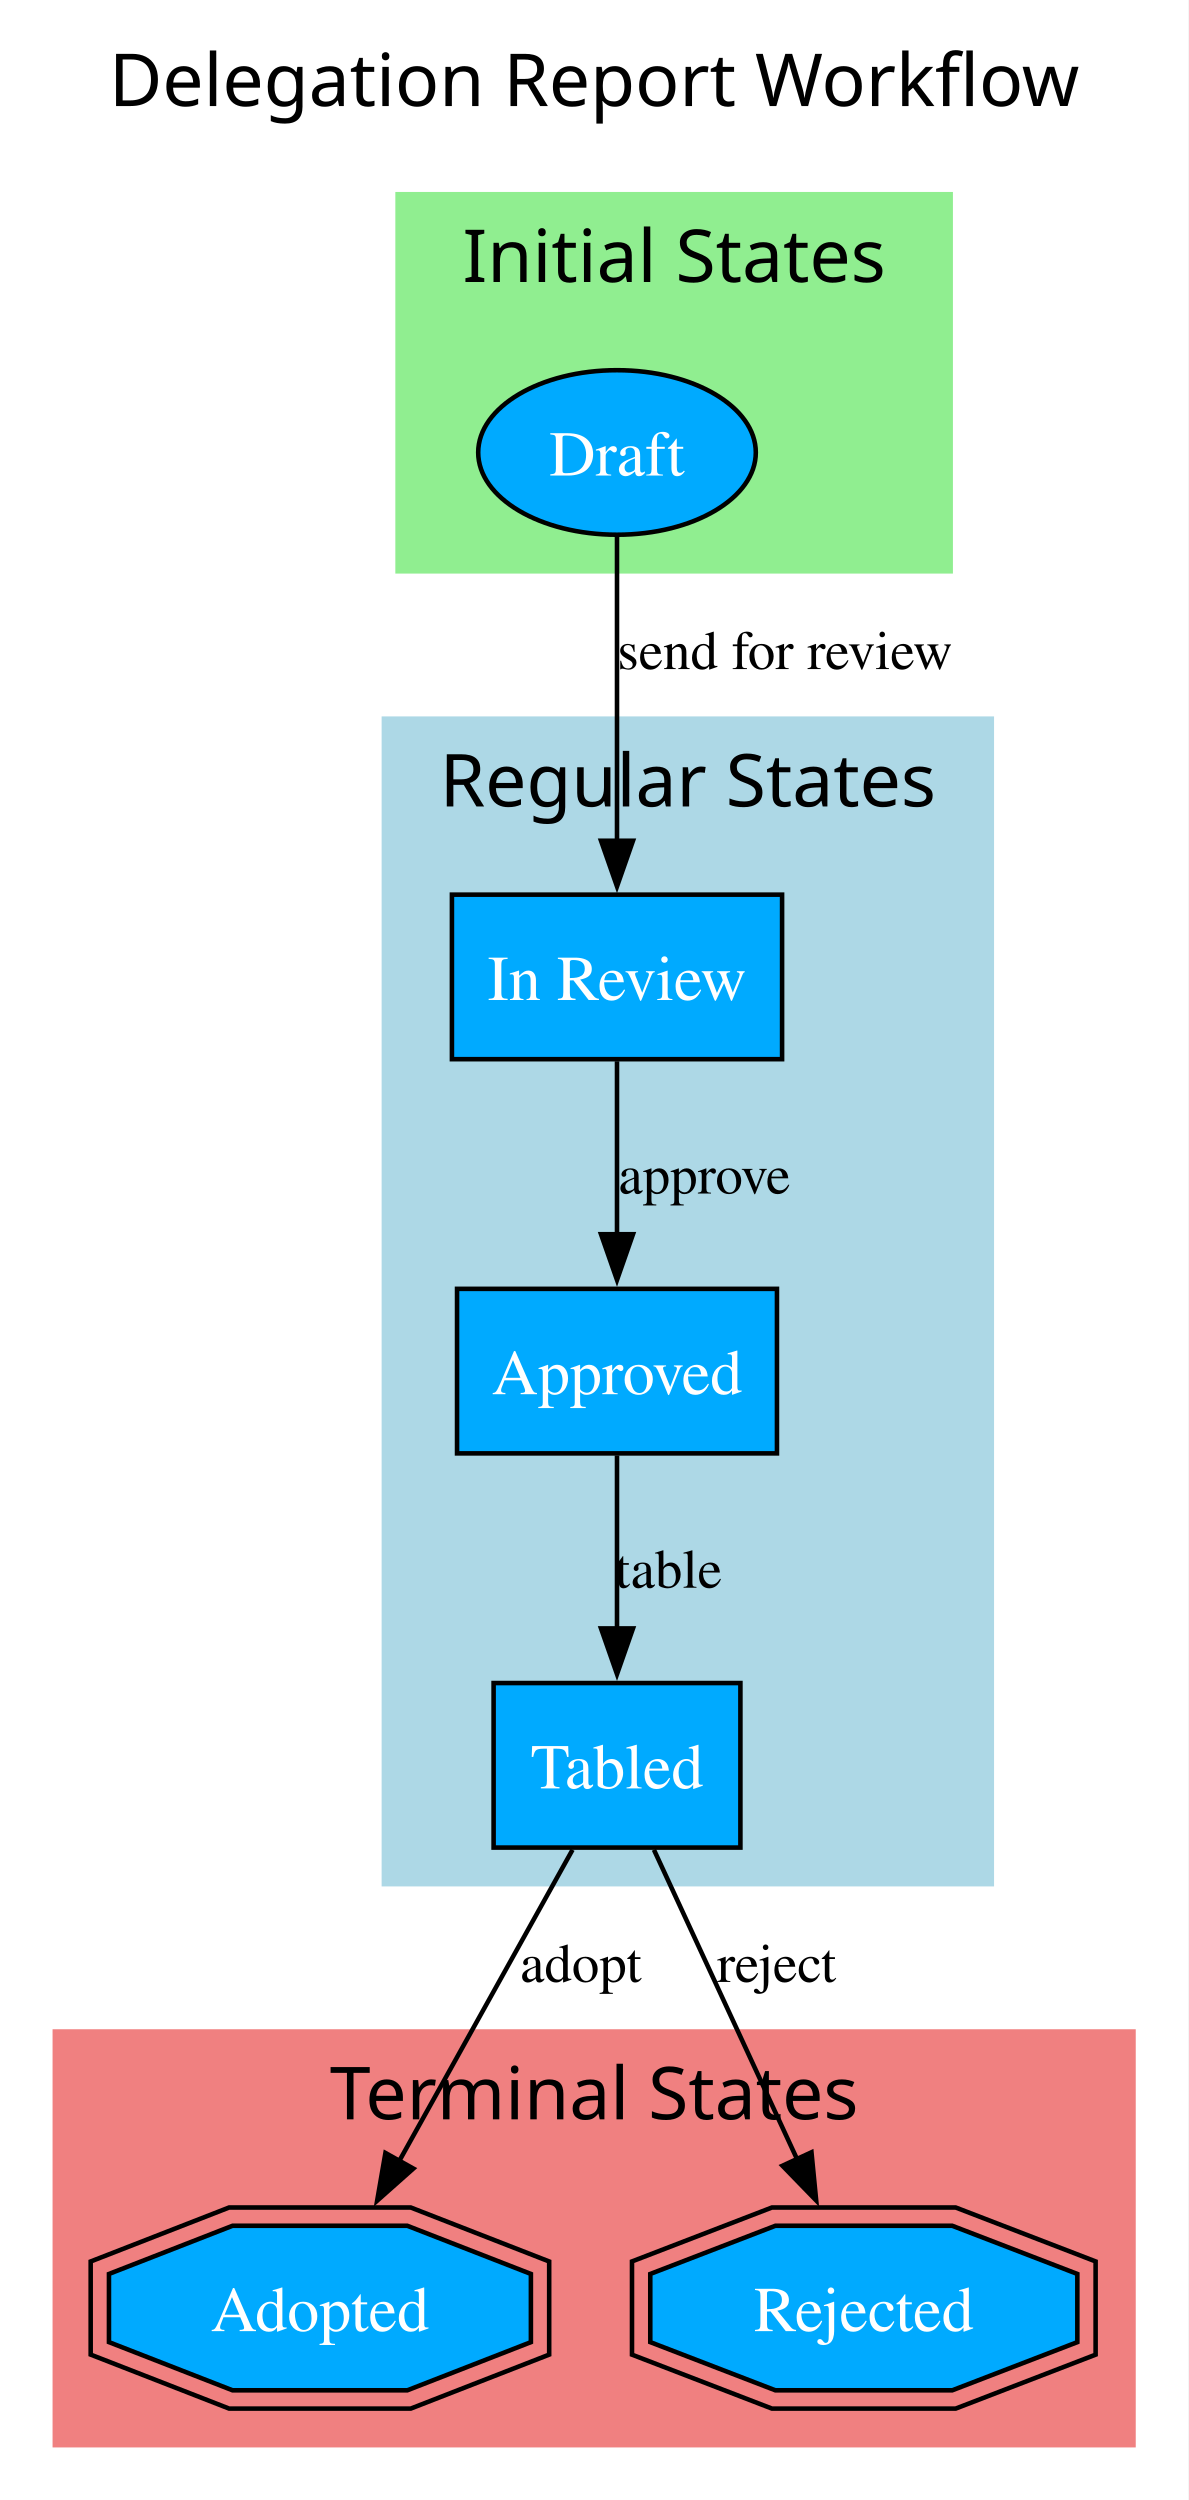
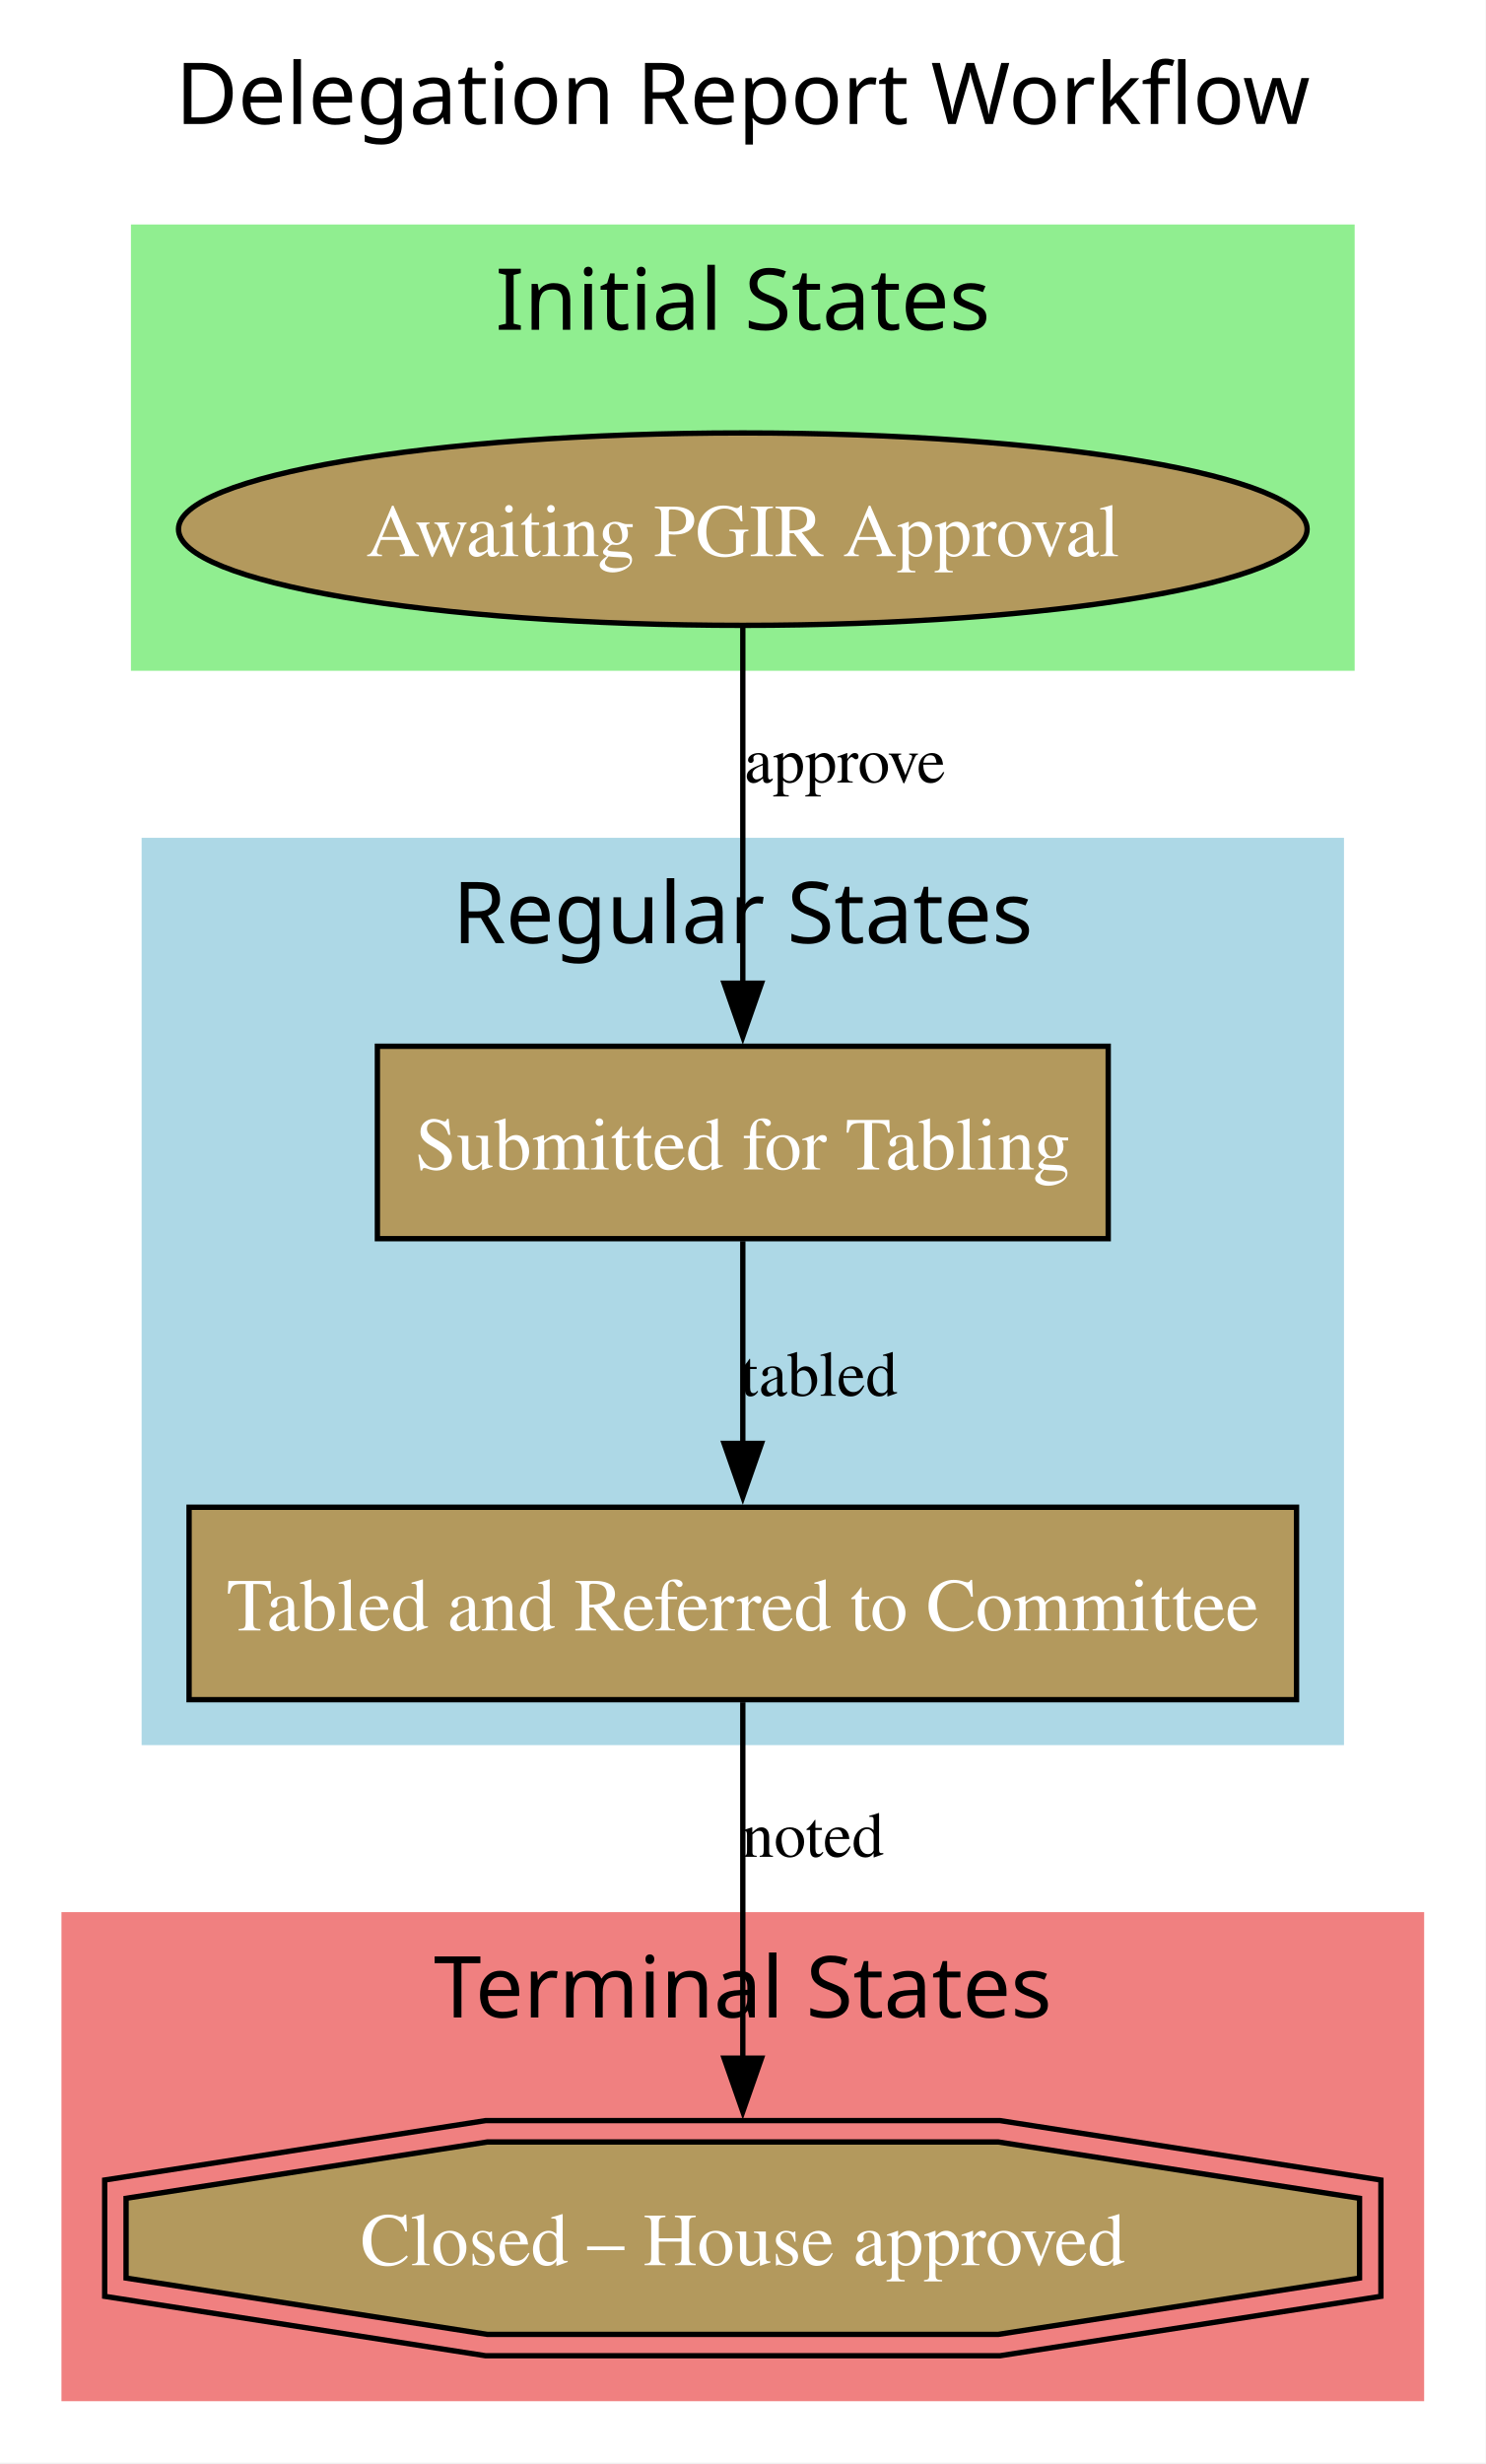
- <svg xmlns="http://www.w3.org/2000/svg" width="260pt" height="547pt" viewBox="0.00 0.00 260.00 547.00">
-   <g id="graph0" class="graph" transform="scale(1 1) rotate(0) translate(4 543)">
-     <polygon fill="white" stroke="none" points="-4,4 -4,-543 256,-543 256,4 -4,4" />
-     <text xml:space="preserve" text-anchor="middle" x="126" y="-519.8" font-family="bold" font-size="16.00">Delegation Report Workflow</text>
+ <svg xmlns="http://www.w3.org/2000/svg" width="278pt" height="461pt" viewBox="0.00 0.00 278.00 461.00">
+   <g id="graph0" class="graph" transform="scale(1 1) rotate(0) translate(4 456.75)">
+     <polygon fill="white" stroke="none" points="-4,4 -4,-456.75 274,-456.75 274,4 -4,4" />
+     <text xml:space="preserve" text-anchor="middle" x="135" y="-433.55" font-family="bold" font-size="16.00">Delegation Report Workflow</text>
    <g id="clust1" class="cluster">
-       <polygon fill="lightgreen" stroke="lightgreen" points="83,-418 83,-500.5 204,-500.5 204,-418 83,-418" />
-       <text xml:space="preserve" text-anchor="middle" x="143.5" y="-481.3" font-family="bold" font-size="16.00">Initial States</text>
+       <polygon fill="lightgreen" stroke="lightgreen" points="21,-331.75 21,-414.25 249,-414.25 249,-331.75 21,-331.75" />
+       <text xml:space="preserve" text-anchor="middle" x="135" y="-395.05" font-family="bold" font-size="16.00">Initial States</text>
    </g>
    <g id="clust2" class="cluster">
-       <polygon fill="lightblue" stroke="lightblue" points="80,-130.75 80,-385.75 213,-385.75 213,-130.75 80,-130.75" />
-       <text xml:space="preserve" text-anchor="middle" x="146.5" y="-366.55" font-family="bold" font-size="16.00">Regular States</text>
+       <polygon fill="lightblue" stroke="lightblue" points="23,-130.75 23,-299.5 247,-299.5 247,-130.75 23,-130.75" />
+       <text xml:space="preserve" text-anchor="middle" x="135" y="-280.3" font-family="bold" font-size="16.00">Regular States</text>
    </g>
    <g id="clust3" class="cluster">
-       <polygon fill="lightcoral" stroke="lightcoral" points="8,-8 8,-98.5 244,-98.5 244,-8 8,-8" />
-       <text xml:space="preserve" text-anchor="middle" x="126" y="-79.3" font-family="bold" font-size="16.00">Terminal States</text>
+       <polygon fill="lightcoral" stroke="lightcoral" points="8,-8 8,-98.5 262,-98.5 262,-8 8,-8" />
+       <text xml:space="preserve" text-anchor="middle" x="135" y="-79.3" font-family="bold" font-size="16.00">Terminal States</text>
    </g>
    <g id="node1" class="node">
-       <ellipse fill="#00aaff" stroke="black" cx="131" cy="-444" rx="30.37" ry="18" />
-       <text xml:space="preserve" text-anchor="middle" x="131" y="-438.95" font-family="Times,serif" font-size="14.00" fill="white">Draft</text>
+       <ellipse fill="#b3995d" stroke="black" cx="135" cy="-357.75" rx="105.6" ry="18" />
+       <text xml:space="preserve" text-anchor="middle" x="135" y="-352.7" font-family="Times,serif" font-size="14.00" fill="white">Awaiting PGIR Approval</text>
+     </g>
+     <g id="node2" class="node">
+       <polygon fill="#b3995d" stroke="black" points="203.38,-261 66.62,-261 66.62,-225 203.38,-225 203.38,-261" />
+       <text xml:space="preserve" text-anchor="middle" x="135" y="-237.95" font-family="Times,serif" font-size="14.00" fill="white">Submitted for Tabling</text>
+     </g>
+     <g id="edge1" class="edge">
+       <path fill="none" stroke="black" d="M135,-339.63C135,-321.83 135,-293.67 135,-272.51" />
+       <polygon fill="black" stroke="black" points="138.5,-272.8 135,-262.8 131.5,-272.8 138.5,-272.8" />
+       <text xml:space="preserve" text-anchor="middle" x="154.12" y="-310.35" font-family="Times,serif" font-size="12.00">approve</text>
    </g>
    <g id="node3" class="node">
-       <polygon fill="#00aaff" stroke="black" points="167.12,-347.25 94.88,-347.25 94.88,-311.25 167.12,-311.25 167.12,-347.25" />
-       <text xml:space="preserve" text-anchor="middle" x="131" y="-324.2" font-family="Times,serif" font-size="14.00" fill="white">In Review</text>
+       <polygon fill="#b3995d" stroke="black" points="238.62,-174.75 31.38,-174.75 31.38,-138.75 238.62,-138.75 238.62,-174.75" />
+       <text xml:space="preserve" text-anchor="middle" x="135" y="-151.7" font-family="Times,serif" font-size="14.00" fill="white">Tabled and Referred to Committee</text>
    </g>
-     <g id="edge4" class="edge">
-       <path fill="none" stroke="black" d="M131,-425.88C131,-408.08 131,-379.92 131,-358.76" />
-       <polygon fill="black" stroke="black" points="134.5,-359.05 131,-349.05 127.5,-359.05 134.5,-359.05" />
-       <text xml:space="preserve" text-anchor="middle" x="167.75" y="-396.6" font-family="Times,serif" font-size="12.00">send for review</text>
-     </g>
-     <g id="node2" class="node">
-       <polygon fill="#00aaff" stroke="black" points="166,-261 96,-261 96,-225 166,-225 166,-261" />
-       <text xml:space="preserve" text-anchor="middle" x="131" y="-237.95" font-family="Times,serif" font-size="14.00" fill="white">Approved</text>
+     <g id="edge3" class="edge">
+       <path fill="none" stroke="black" d="M135,-224.54C135,-213.59 135,-199.19 135,-186.57" />
+       <polygon fill="black" stroke="black" points="138.5,-186.7 135,-176.7 131.5,-186.7 138.5,-186.7" />
+       <text xml:space="preserve" text-anchor="middle" x="149.25" y="-195.6" font-family="Times,serif" font-size="12.00">tabled</text>
    </g>
    <g id="node4" class="node">
-       <polygon fill="#00aaff" stroke="black" points="158,-174.75 104,-174.75 104,-138.75 158,-138.75 158,-174.75" />
-       <text xml:space="preserve" text-anchor="middle" x="131" y="-151.7" font-family="Times,serif" font-size="14.00" fill="white">Tabled</text>
-     </g>
-     <g id="edge5" class="edge">
-       <path fill="none" stroke="black" d="M131,-224.54C131,-213.59 131,-199.19 131,-186.57" />
-       <polygon fill="black" stroke="black" points="134.5,-186.7 131,-176.7 127.5,-186.7 134.5,-186.7" />
-       <text xml:space="preserve" text-anchor="middle" x="142.25" y="-195.6" font-family="Times,serif" font-size="12.00">table</text>
+       <polygon fill="#b3995d" stroke="black" points="250.41,-30.54 250.41,-45.46 182.81,-56 87.19,-56 19.59,-45.46 19.59,-30.54 87.19,-20 182.81,-20 250.41,-30.54" />
+       <polygon fill="none" stroke="black" points="254.41,-27.12 254.41,-48.88 183.12,-60 86.88,-60 15.59,-48.88 15.59,-27.12 86.88,-16 183.12,-16 254.41,-27.12" />
+       <text xml:space="preserve" text-anchor="middle" x="135" y="-32.95" font-family="Times,serif" font-size="14.00" fill="white">Closed – House approved</text>
    </g>
    <g id="edge2" class="edge">
-       <path fill="none" stroke="black" d="M131,-310.79C131,-299.84 131,-285.44 131,-272.82" />
-       <polygon fill="black" stroke="black" points="134.5,-272.95 131,-262.95 127.5,-272.95 134.5,-272.95" />
-       <text xml:space="preserve" text-anchor="middle" x="150.12" y="-281.85" font-family="Times,serif" font-size="12.00">approve</text>
-     </g>
-     <g id="node5" class="node">
-       <polygon fill="#00aaff" stroke="black" points="112.16,-30.54 112.16,-45.46 85.12,-56 46.88,-56 19.84,-45.46 19.84,-30.54 46.88,-20 85.12,-20 112.16,-30.54" />
-       <polygon fill="none" stroke="black" points="116.16,-27.81 116.16,-48.19 85.87,-60 46.13,-60 15.84,-48.19 15.84,-27.81 46.13,-16 85.87,-16 116.16,-27.81" />
-       <text xml:space="preserve" text-anchor="middle" x="66" y="-32.95" font-family="Times,serif" font-size="14.00" fill="white">Adopted</text>
-     </g>
-     <g id="edge1" class="edge">
-       <path fill="none" stroke="black" d="M121.27,-138.27C111.24,-120.26 95.4,-91.81 83.24,-69.97" />
-       <polygon fill="black" stroke="black" points="86.44,-68.52 78.52,-61.49 80.33,-71.93 86.44,-68.52" />
-       <text xml:space="preserve" text-anchor="middle" x="123.1" y="-109.35" font-family="Times,serif" font-size="12.00">adopt</text>
-     </g>
-     <g id="node6" class="node">
-       <polygon fill="#00aaff" stroke="black" points="231.72,-30.54 231.72,-45.46 204.35,-56 165.65,-56 138.28,-45.46 138.28,-30.54 165.65,-20 204.35,-20 231.72,-30.54" />
-       <polygon fill="none" stroke="black" points="235.72,-27.8 235.72,-48.2 205.1,-60 164.9,-60 134.28,-48.2 134.28,-27.8 164.9,-16 205.1,-16 235.72,-27.8" />
-       <text xml:space="preserve" text-anchor="middle" x="185" y="-32.95" font-family="Times,serif" font-size="14.00" fill="white">Rejected</text>
-     </g>
-     <g id="edge3" class="edge">
-       <path fill="none" stroke="black" d="M139.08,-138.27C147.34,-120.42 160.34,-92.32 170.4,-70.57" />
-       <polygon fill="black" stroke="black" points="173.55,-72.08 174.58,-61.54 167.2,-69.14 173.55,-72.08" />
-       <text xml:space="preserve" text-anchor="middle" x="165.91" y="-109.35" font-family="Times,serif" font-size="12.00">reject</text>
+       <path fill="none" stroke="black" d="M135,-138.27C135,-120.67 135,-93.09 135,-71.46" />
+       <polygon fill="black" stroke="black" points="138.5,-71.68 135,-61.68 131.5,-71.68 138.5,-71.68" />
+       <text xml:space="preserve" text-anchor="middle" x="148.12" y="-109.35" font-family="Times,serif" font-size="12.00">noted</text>
    </g>
  </g>
</svg>
